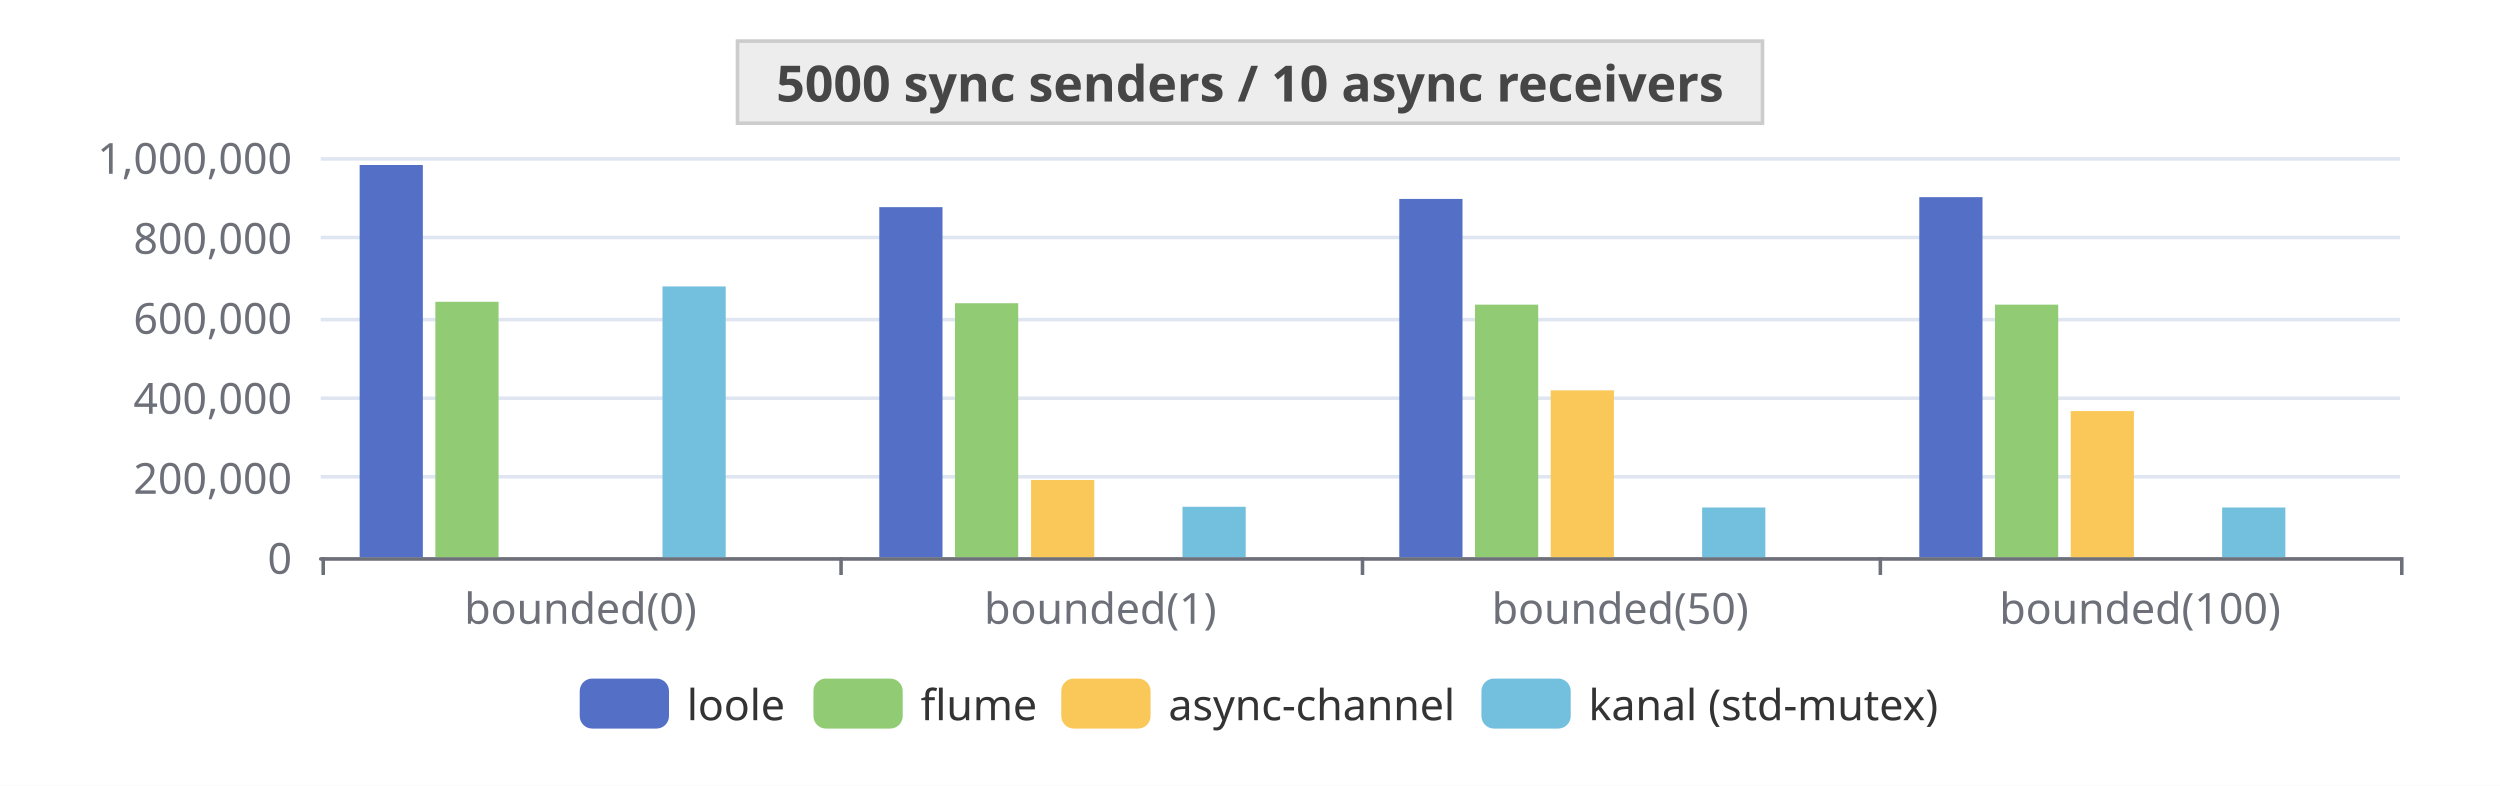
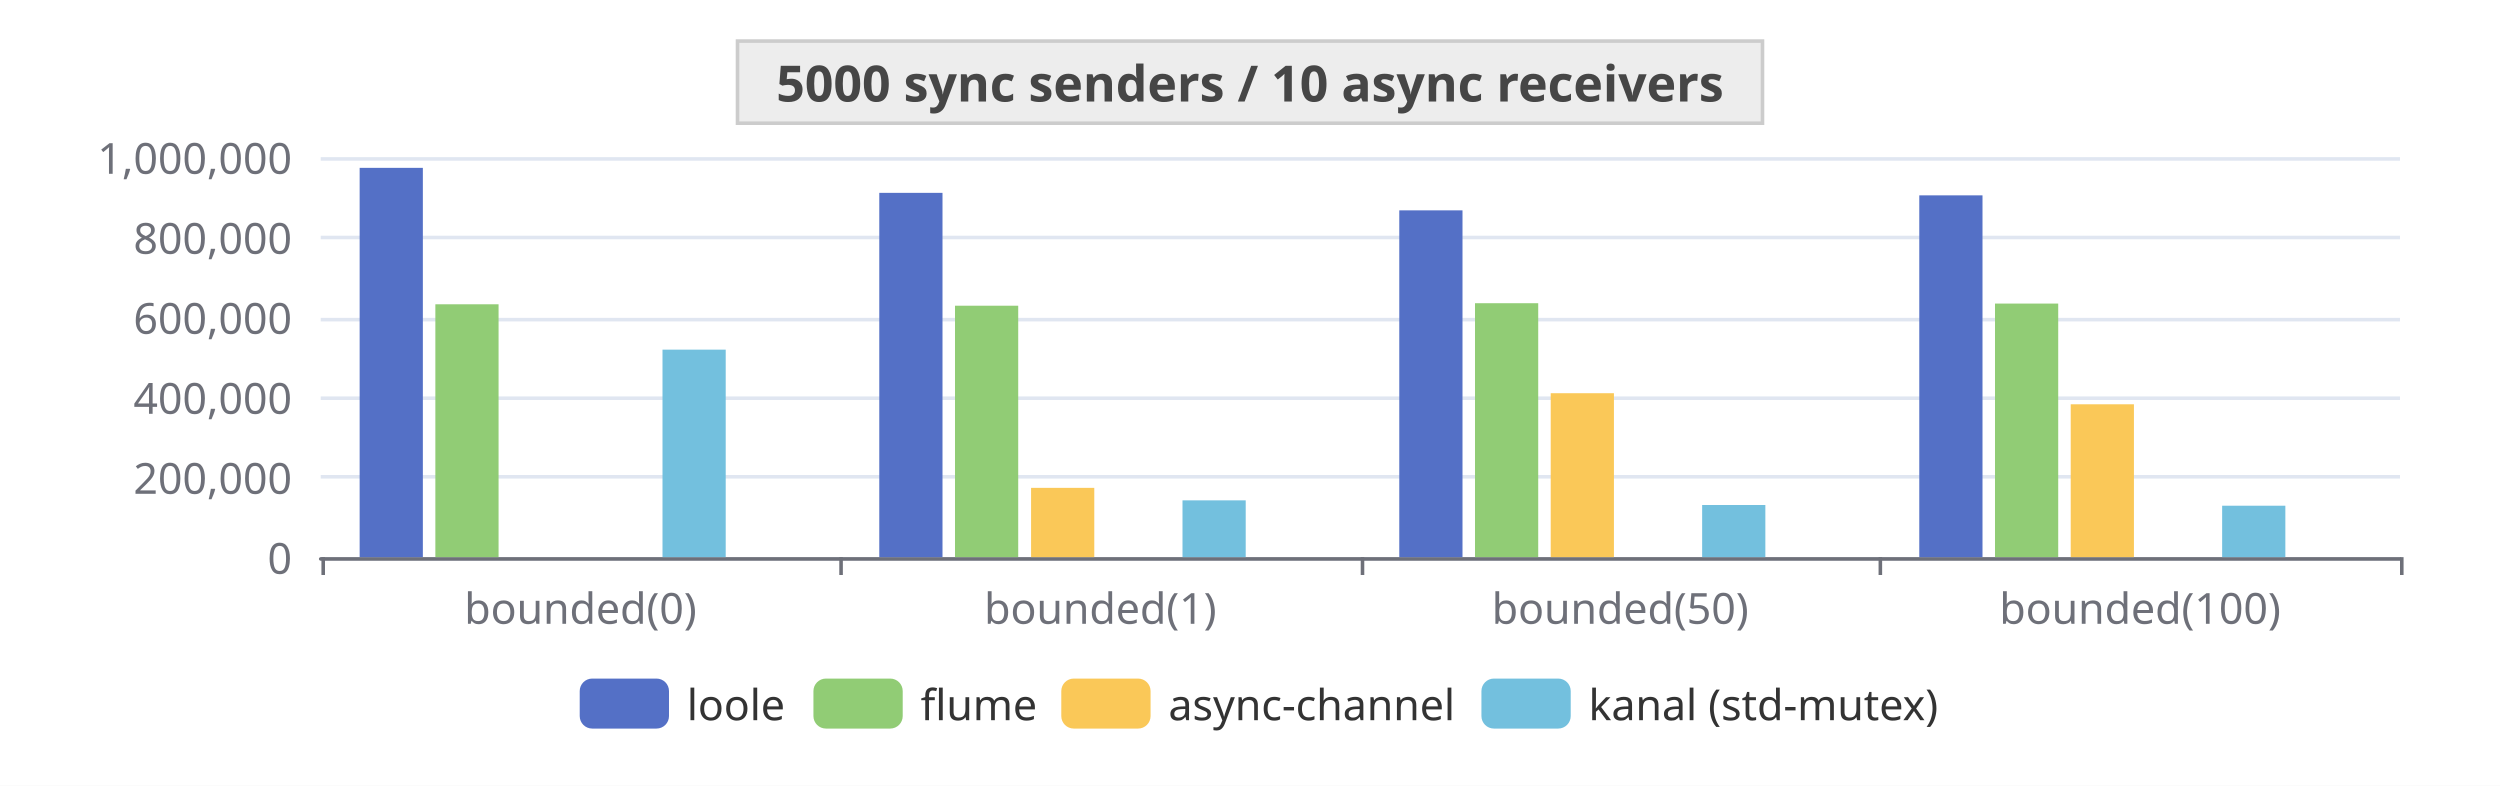
<svg xmlns="http://www.w3.org/2000/svg" width="700" height="220" version="1.1" baseProfile="full" viewBox="0 0 700 220">
  <rect width="700" height="220" x="0" y="0" id="0" fill="white" />
  <path d="M89.8 156.5L672 156.5" fill="none" stroke="#E0E6F1" />
  <path d="M89.8 133.5L672 133.5" fill="none" stroke="#E0E6F1" />
  <path d="M89.8 111.5L672 111.5" fill="none" stroke="#E0E6F1" />
  <path d="M89.8 89.5L672 89.5" fill="none" stroke="#E0E6F1" />
  <path d="M89.8 66.5L672 66.5" fill="none" stroke="#E0E6F1" />
  <path d="M89.8 44.5L672 44.5" fill="none" stroke="#E0E6F1" />
  <path d="M89.8 156.5L672 156.5" fill="none" stroke="#6E7079" stroke-linecap="round" />
  <path d="M90.5 156L90.5 161" fill="none" stroke="#6E7079" />
  <path d="M235.5 156L235.5 161" fill="none" stroke="#6E7079" />
  <path d="M381.5 156L381.5 161" fill="none" stroke="#6E7079" />
  <path d="M526.5 156L526.5 161" fill="none" stroke="#6E7079" />
  <path d="M672.5 156L672.5 161" fill="none" stroke="#6E7079" />
  <text dominant-baseline="central" text-anchor="end" style="font-size:12px;font-family:sans-serif;" transform="translate(81.76 156)" fill="#6E7079">0</text>
  <text dominant-baseline="central" text-anchor="end" style="font-size:12px;font-family:sans-serif;" transform="translate(81.76 133.6)" fill="#6E7079">200,000</text>
  <text dominant-baseline="central" text-anchor="end" style="font-size:12px;font-family:sans-serif;" transform="translate(81.76 111.2)" fill="#6E7079">400,000</text>
  <text dominant-baseline="central" text-anchor="end" style="font-size:12px;font-family:sans-serif;" transform="translate(81.76 88.8)" fill="#6E7079">600,000</text>
  <text dominant-baseline="central" text-anchor="end" style="font-size:12px;font-family:sans-serif;" transform="translate(81.76 66.4)" fill="#6E7079">800,000</text>
  <text dominant-baseline="central" text-anchor="end" style="font-size:12px;font-family:sans-serif;" transform="translate(81.76 44)" fill="#6E7079">1,000,000</text>
  <text dominant-baseline="central" text-anchor="middle" style="font-size:12px;font-family:sans-serif;" y="6" transform="translate(162.54 164)" fill="#6E7079">bounded(0)</text>
  <text dominant-baseline="central" text-anchor="middle" style="font-size:12px;font-family:sans-serif;" y="6" transform="translate(308.1 164)" fill="#6E7079">bounded(1)</text>
  <text dominant-baseline="central" text-anchor="middle" style="font-size:12px;font-family:sans-serif;" y="6" transform="translate(453.66 164)" fill="#6E7079">bounded(50)</text>
  <text dominant-baseline="central" text-anchor="middle" style="font-size:12px;font-family:sans-serif;" y="6" transform="translate(599.22 164)" fill="#6E7079">bounded(100)</text>
-   <path d="M100.7 156l17.7 0l0 -109.8l-17.7 0Z" fill="#5470c6" />
-   <path d="M246.2 156l17.7 0l0 -98l-17.7 0Z" fill="#5470c6" />
-   <path d="M391.8 156l17.7 0l0 -100.3l-17.7 0Z" fill="#5470c6" />
-   <path d="M537.4 156l17.7 0l0 -100.8l-17.7 0Z" fill="#5470c6" />
-   <path d="M121.9 156l17.7 0l0 -71.5l-17.7 0Z" fill="#91cc75" />
-   <path d="M267.4 156l17.7 0l0 -71.1l-17.7 0Z" fill="#91cc75" />
-   <path d="M413 156l17.7 0l0 -70.7l-17.7 0Z" fill="#91cc75" />
-   <path d="M558.6 156l17.7 0l0 -70.7l-17.7 0Z" fill="#91cc75" />
+   <path d="M100.7 156l17.7 0l0 -109l-17.7 0Z" fill="#5470c6" />
+   <path d="M246.2 156l17.7 0l0 -102l-17.7 0Z" fill="#5470c6" />
+   <path d="M391.8 156l17.7 0l0 -97.1l-17.7 0Z" fill="#5470c6" />
+   <path d="M537.4 156l17.7 0l0 -101.3l-17.7 0Z" fill="#5470c6" />
+   <path d="M121.9 156l17.7 0l0 -70.8l-17.7 0Z" fill="#91cc75" />
+   <path d="M267.4 156l17.7 0l0 -70.4l-17.7 0Z" fill="#91cc75" />
+   <path d="M413 156l17.7 0l0 -71.1l-17.7 0Z" fill="#91cc75" />
+   <path d="M558.6 156l17.7 0l0 -71l-17.7 0Z" fill="#91cc75" />
  <path d="M143.1 156l17.7 0l0 0l-17.7 0Z" fill="#fac858" />
-   <path d="M288.7 156l17.7 0l0 -21.6l-17.7 0Z" fill="#fac858" />
-   <path d="M434.2 156l17.7 0l0 -46.7l-17.7 0Z" fill="#fac858" />
-   <path d="M579.8 156l17.7 0l0 -40.9l-17.7 0Z" fill="#fac858" />
+   <path d="M288.7 156l17.7 0l0 -19.4l-17.7 0Z" fill="#fac858" />
+   <path d="M434.2 156l17.7 0l0 -45.9l-17.7 0Z" fill="#fac858" />
+   <path d="M579.8 156l17.7 0l0 -42.8l-17.7 0Z" fill="#fac858" />
  <path d="M164.3 156l17.7 0l0 0l-17.7 0Z" fill="#ee6666" />
  <path d="M309.9 156l17.7 0l0 0l-17.7 0Z" fill="#ee6666" />
  <path d="M455.4 156l17.7 0l0 0l-17.7 0Z" fill="#ee6666" />
  <path d="M601 156l17.7 0l0 0l-17.7 0Z" fill="#ee6666" />
-   <path d="M185.5 156l17.7 0l0 -75.8l-17.7 0Z" fill="#73c0de" />
-   <path d="M331.1 156l17.7 0l0 -14.1l-17.7 0Z" fill="#73c0de" />
-   <path d="M476.6 156l17.7 0l0 -13.9l-17.7 0Z" fill="#73c0de" />
-   <path d="M622.2 156l17.7 0l0 -13.9l-17.7 0Z" fill="#73c0de" />
+   <path d="M185.5 156l17.7 0l0 -58.1l-17.7 0Z" fill="#73c0de" />
+   <path d="M331.1 156l17.7 0l0 -15.9l-17.7 0Z" fill="#73c0de" />
+   <path d="M476.6 156l17.7 0l0 -14.6l-17.7 0Z" fill="#73c0de" />
+   <path d="M622.2 156l17.7 0l0 -14.4l-17.7 0Z" fill="#73c0de" />
  <path d="M206.7 156l17.7 0l0 0l-17.7 0Z" fill="#3ba272" />
  <path d="M352.3 156l17.7 0l0 0l-17.7 0Z" fill="#3ba272" />
  <path d="M497.8 156l17.7 0l0 0l-17.7 0Z" fill="#3ba272" />
  <path d="M643.4 156l17.7 0l0 0l-17.7 0Z" fill="#3ba272" />
  <path d="M-5 -5l385.4 0l0 24l-385.4 0Z" transform="translate(162.32 190)" fill="rgb(0,0,0)" fill-opacity="0" stroke="#ccc" stroke-width="0" />
  <path d="M3.5 0L21.5 0A3.5 3.5 0 0 1 25 3.5L25 10.5A3.5 3.5 0 0 1 21.5 14L3.5 14A3.5 3.5 0 0 1 0 10.5L0 3.5A3.5 3.5 0 0 1 3.5 0" transform="translate(162.32 190)" fill="#5470c6" />
  <text dominant-baseline="central" text-anchor="start" style="font-size:12px;font-family:sans-serif;" x="30" y="7" transform="translate(162.32 190)" fill="#333">loole</text>
  <path d="M3.5 0L21.5 0A3.5 3.5 0 0 1 25 3.5L25 10.5A3.5 3.5 0 0 1 21.5 14L3.5 14A3.5 3.5 0 0 1 0 10.5L0 3.5A3.5 3.5 0 0 1 3.5 0" transform="translate(227.76 190)" fill="#91cc75" />
  <text dominant-baseline="central" text-anchor="start" style="font-size:12px;font-family:sans-serif;" x="30" y="7" transform="translate(227.76 190)" fill="#333">flume</text>
  <path d="M3.5 0L21.5 0A3.5 3.5 0 0 1 25 3.5L25 10.5A3.5 3.5 0 0 1 21.5 14L3.5 14A3.5 3.5 0 0 1 0 10.5L0 3.5A3.5 3.5 0 0 1 3.5 0" transform="translate(297.16 190)" fill="#fac858" />
  <text dominant-baseline="central" text-anchor="start" style="font-size:12px;font-family:sans-serif;" x="30" y="7" transform="translate(297.16 190)" fill="#333">async-channel</text>
  <path d="M3.5 0L21.5 0A3.5 3.5 0 0 1 25 3.5L25 10.5A3.5 3.5 0 0 1 21.5 14L3.5 14A3.5 3.5 0 0 1 0 10.5L0 3.5A3.5 3.5 0 0 1 3.5 0" transform="translate(414.8 190)" fill="#73c0de" />
  <text dominant-baseline="central" text-anchor="start" style="font-size:12px;font-family:sans-serif;" xml:space="preserve" x="30" y="7" transform="translate(414.8 190)" fill="#333">kanal (std-mutex)</text>
  <path d="M-143.5 -4.5l287 0l0 23l-287 0Z" transform="translate(350 16)" fill="#ddd8" stroke="#ccc" />
  <text dominant-baseline="central" text-anchor="middle" style="font-size:14px;font-family:sans-serif;font-weight:bold;" xml:space="preserve" y="7" transform="translate(350 16)" fill="#464646">5000 sync senders / 10 async receivers</text>
</svg>
